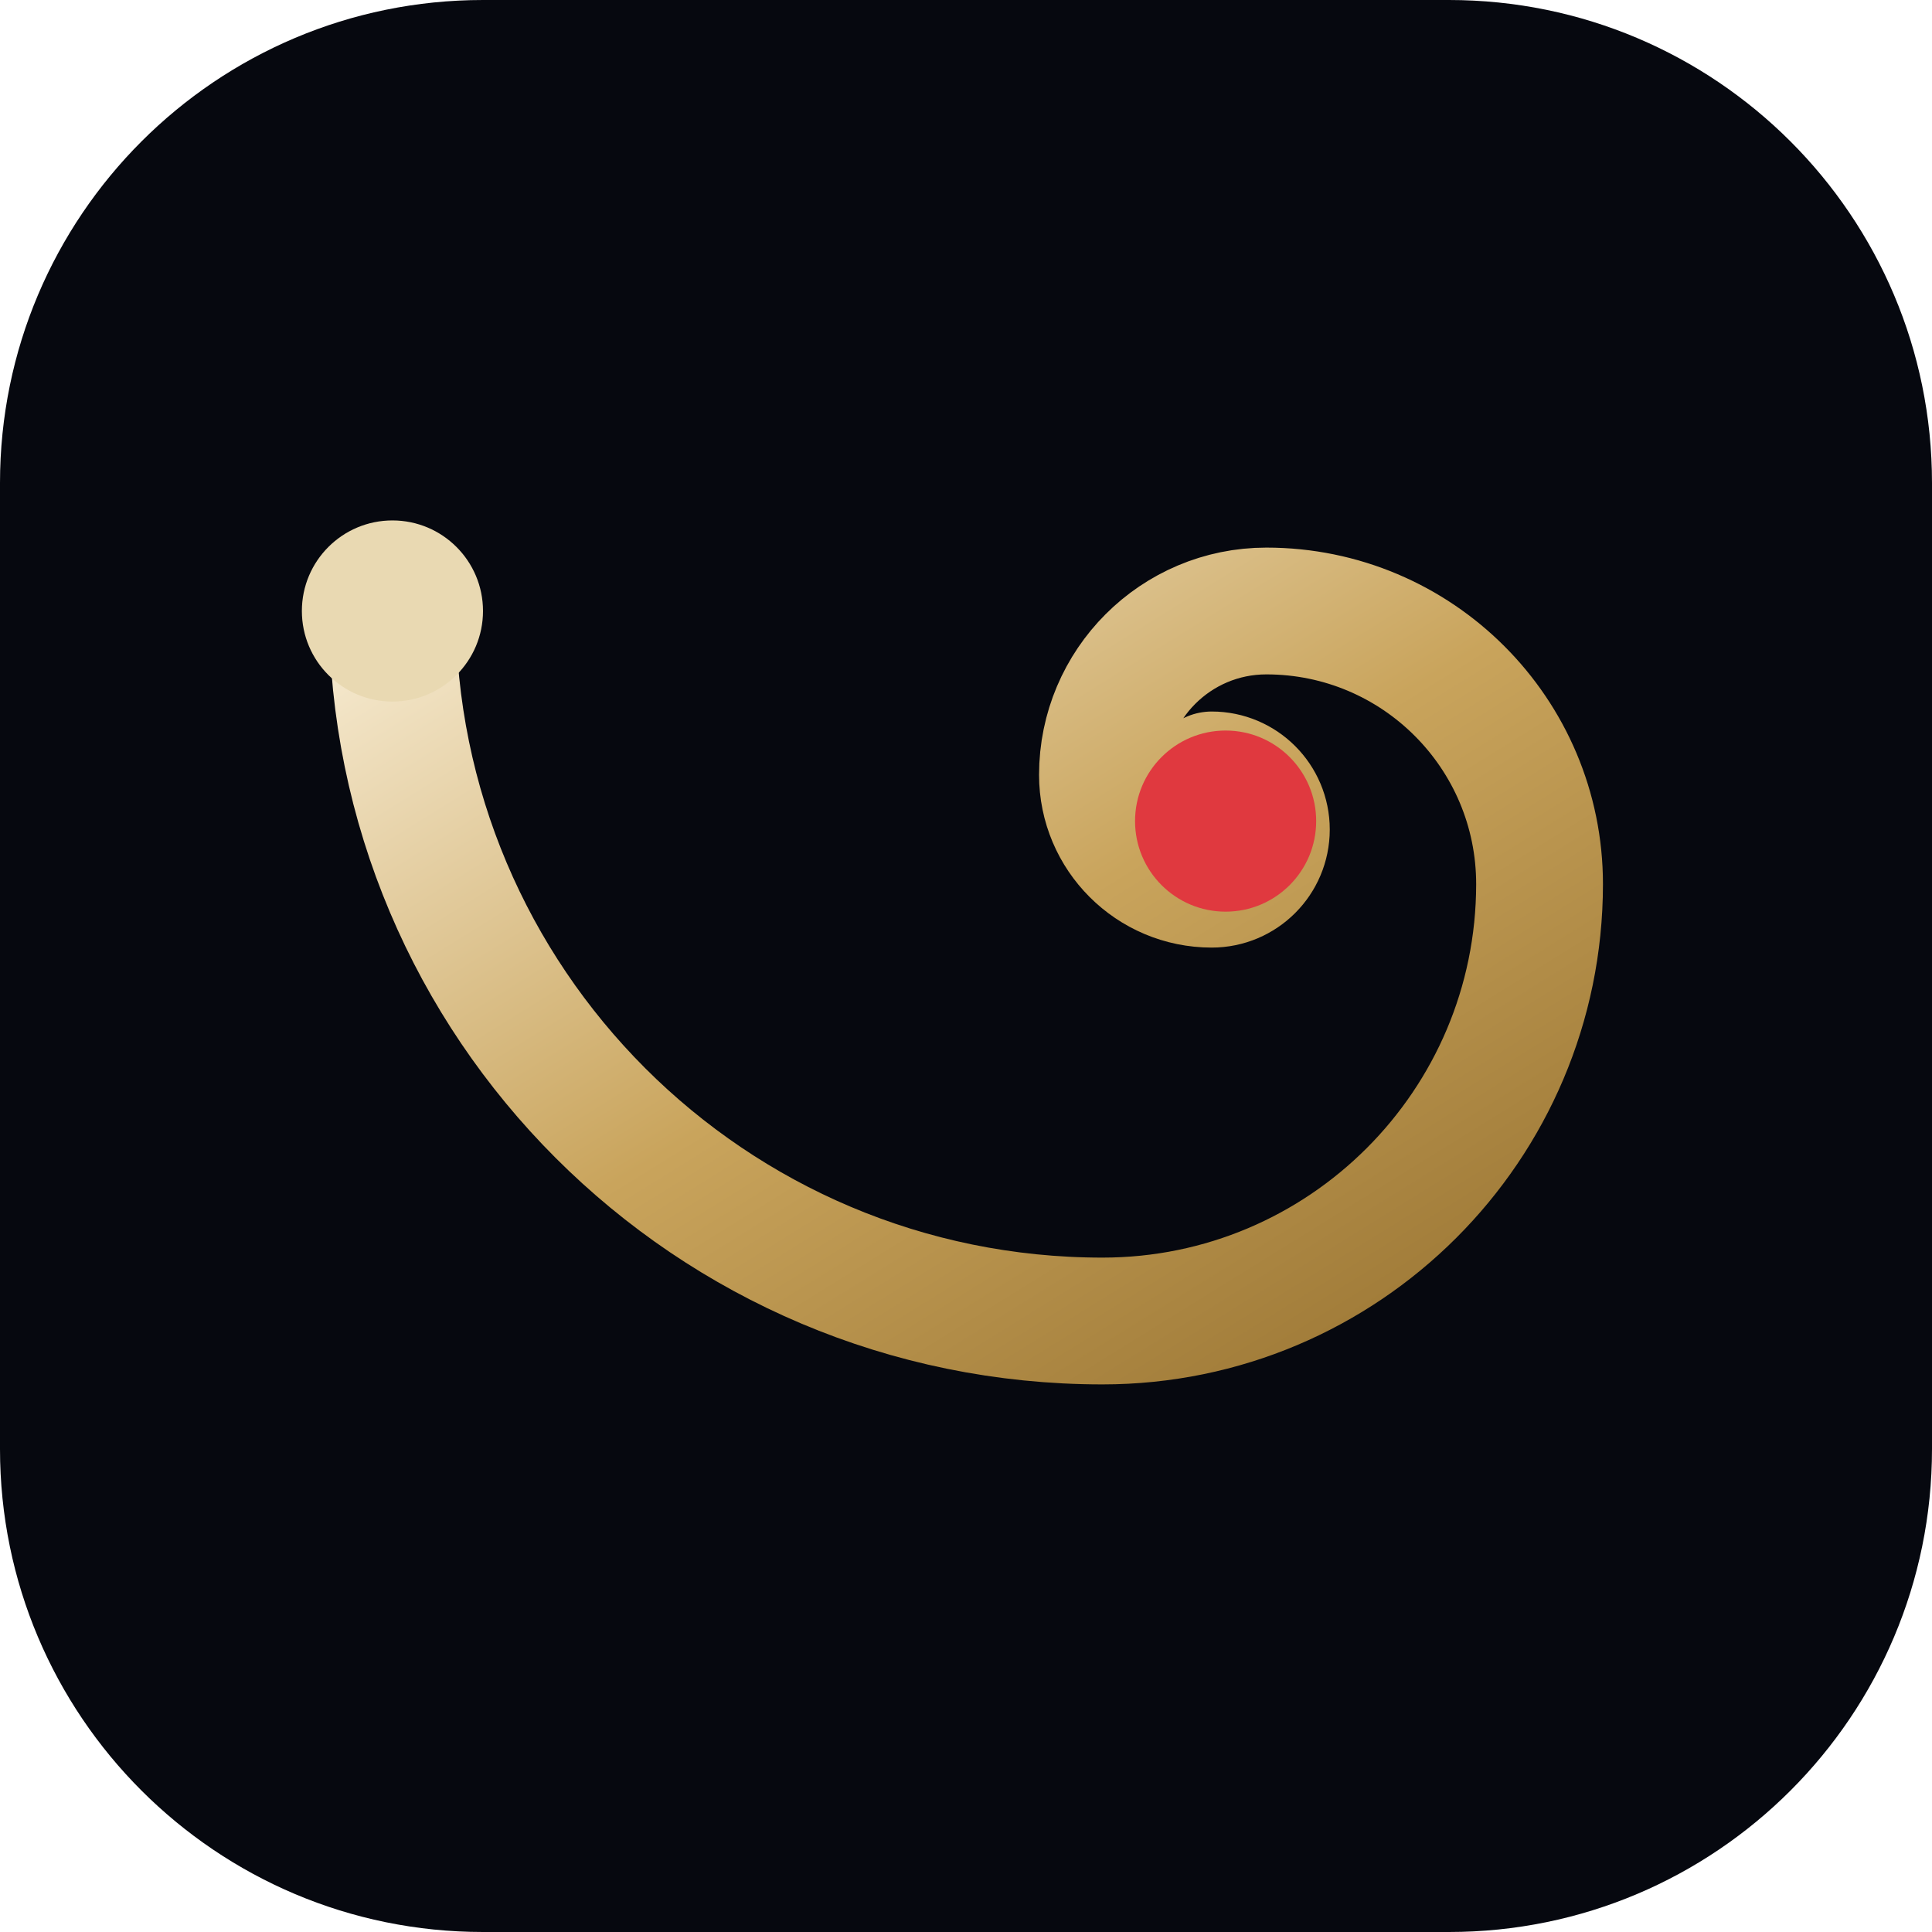
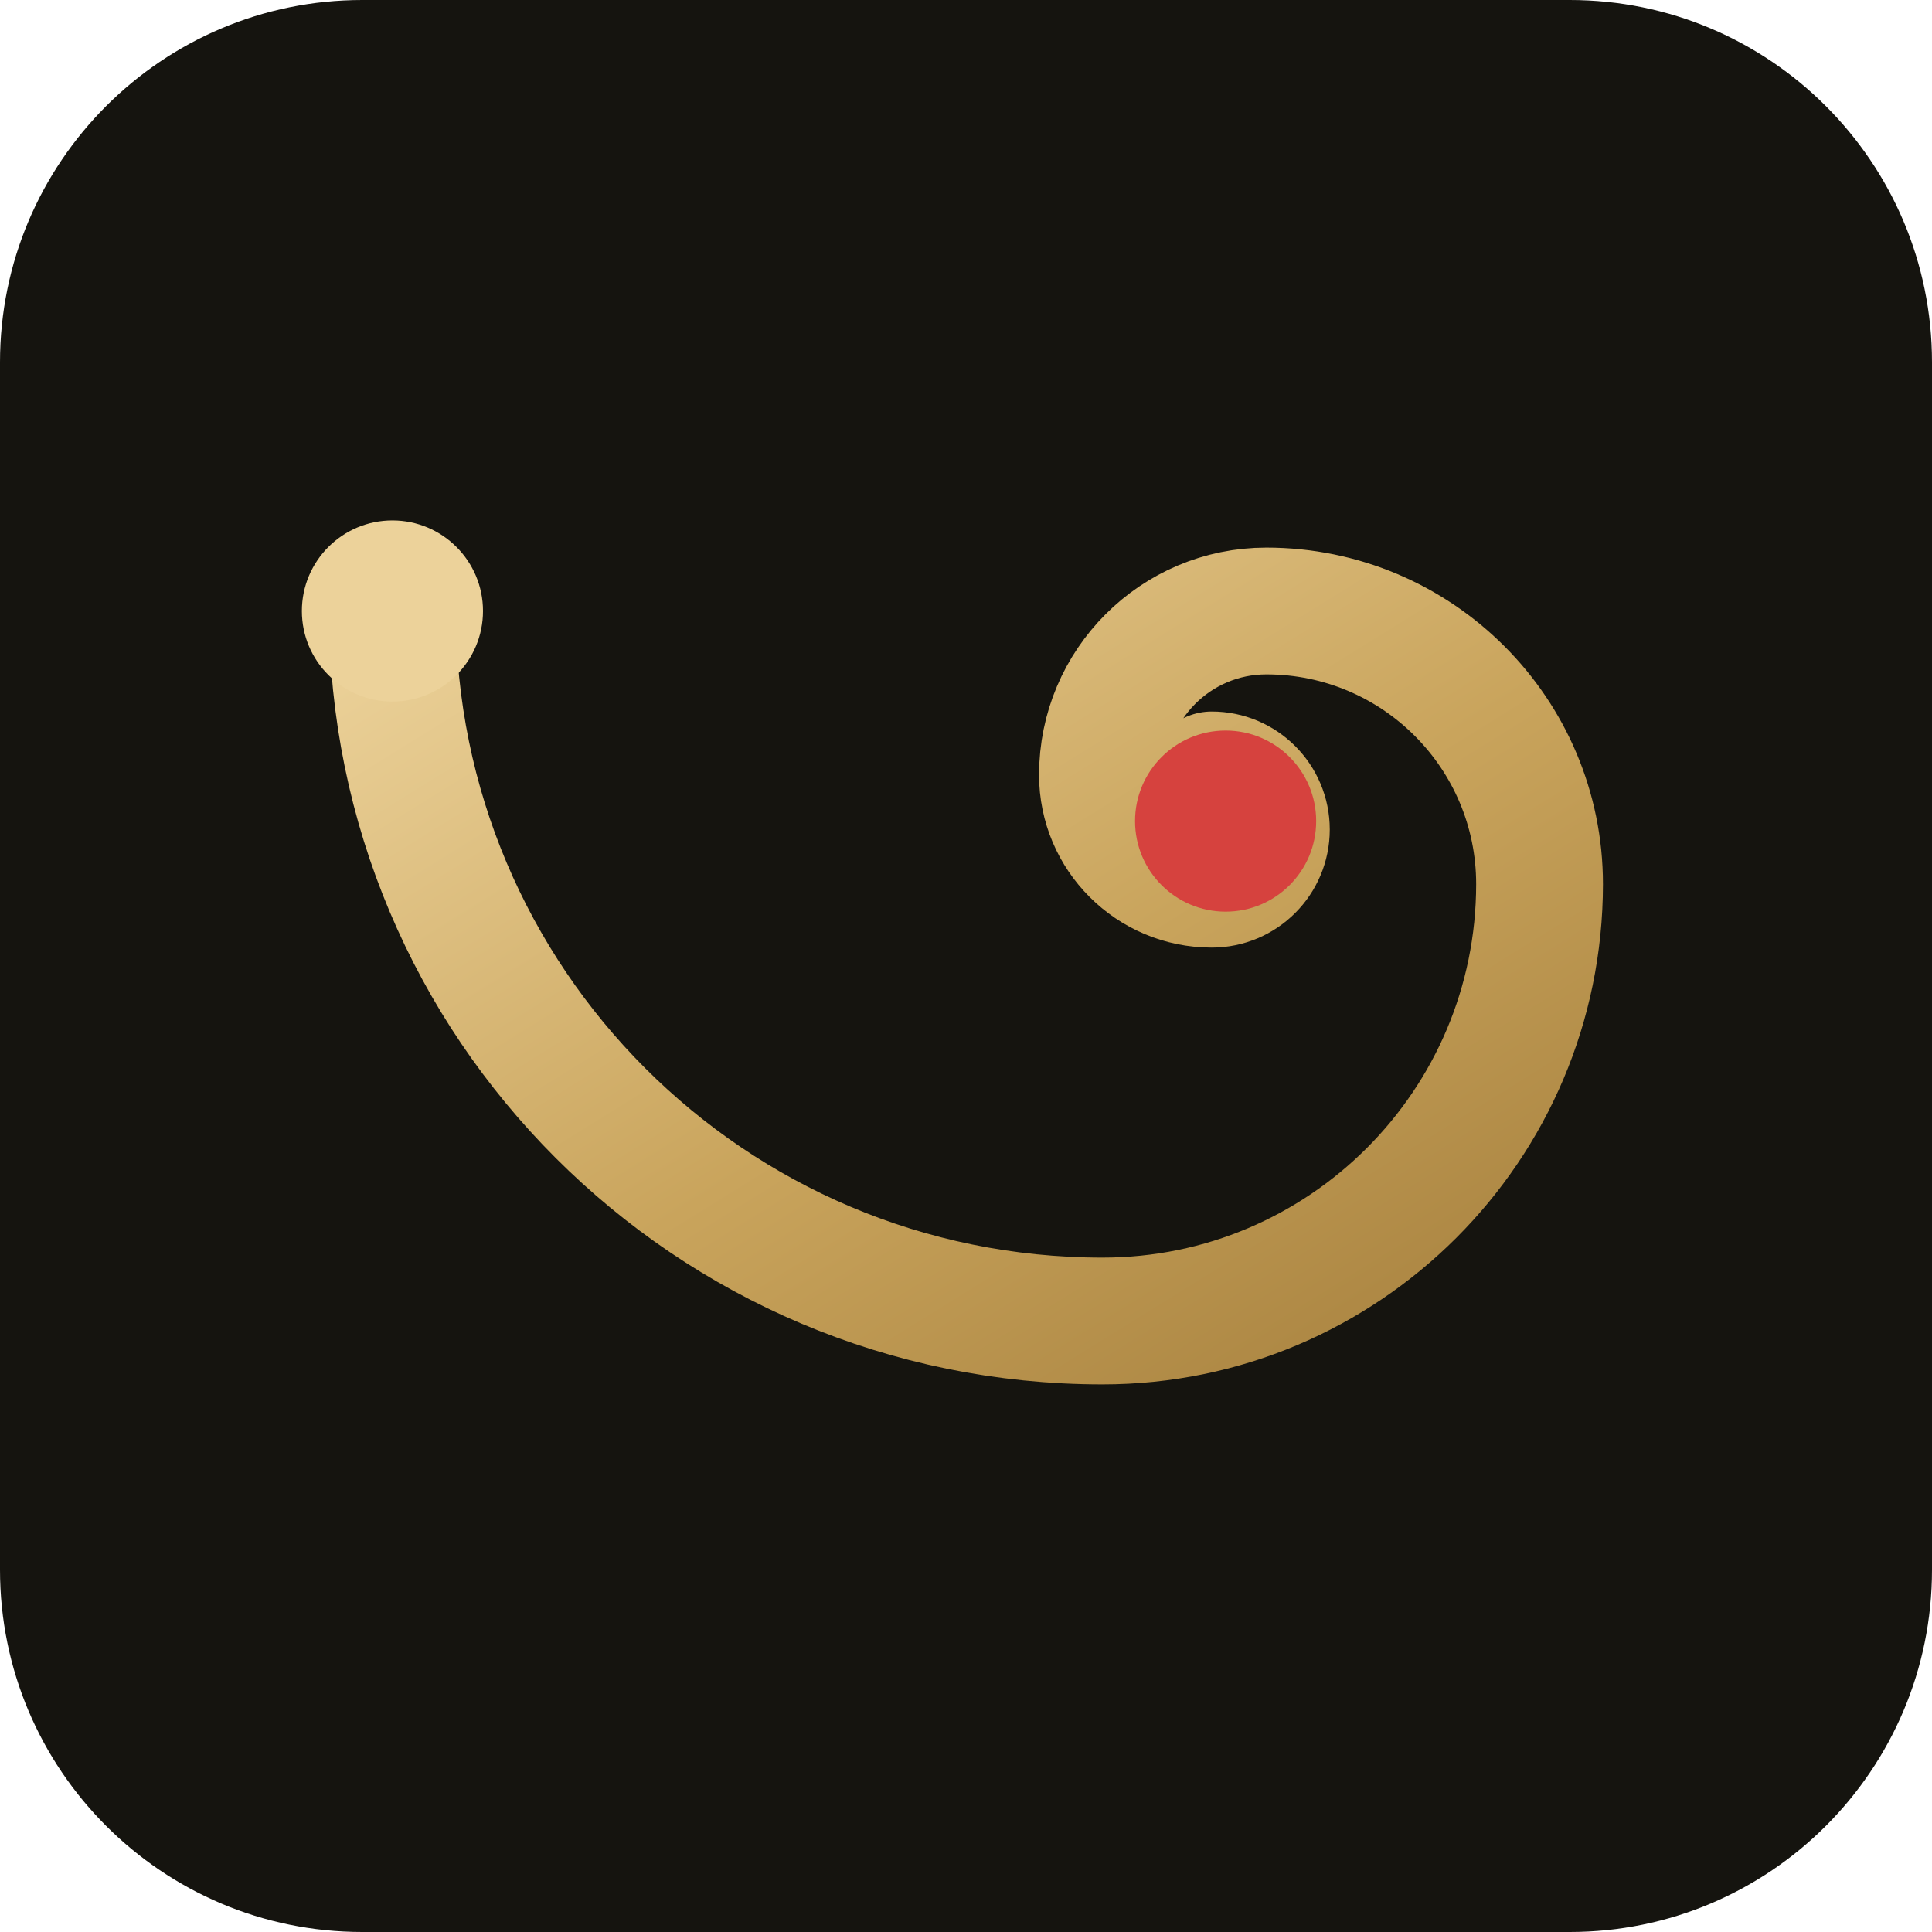
<svg xmlns="http://www.w3.org/2000/svg" viewBox="0 0 64 64">
  <defs>
    <linearGradient id="g" x1="0" y1="0" x2="1" y2="1">
-       <stop offset="0" stop-color="#f6ead0" />
-       <stop offset=".5" stop-color="#c9a45c" />
-       <stop offset="1" stop-color="#9a7533" />
+       <stop offset="0" stop-color="#ecd29a" />
+       <stop offset=".55" stop-color="#c9a45c" />
+       <stop offset="1" stop-color="#a8823f" />
    </linearGradient>
  </defs>
-   <rect width="64" height="64" rx="16" fill="#06080f" />
+   <rect width="64" height="64" rx="12" fill="#15140f" />
  <path d="M40.14 25.67 A1.81 1.81 0 0 1 41.95 27.48 A1.81 1.81 0 0 1 40.14 29.29 A3.62 3.62 0 0 1 36.52 25.67 A5.43 5.43 0 0 1 41.95 20.24 A9.05 9.05 0 0 1 51 29.29 A14.48 14.48 0 0 1 36.52 43.76 A23.52 23.52 0 0 1 13 20.24" fill="none" stroke="url(#g)" stroke-width="4.2" stroke-linecap="round" />
-   <circle cx="13" cy="20.24" r="3" fill="#e9d9b2" />
-   <circle cx="40.6" cy="27.2" r="3" fill="#e0393f" />
+   <circle cx="13" cy="20.24" r="3" fill="#ecd29a" />
+   <circle cx="40.6" cy="27.2" r="3" fill="#d6423e" />
</svg>
